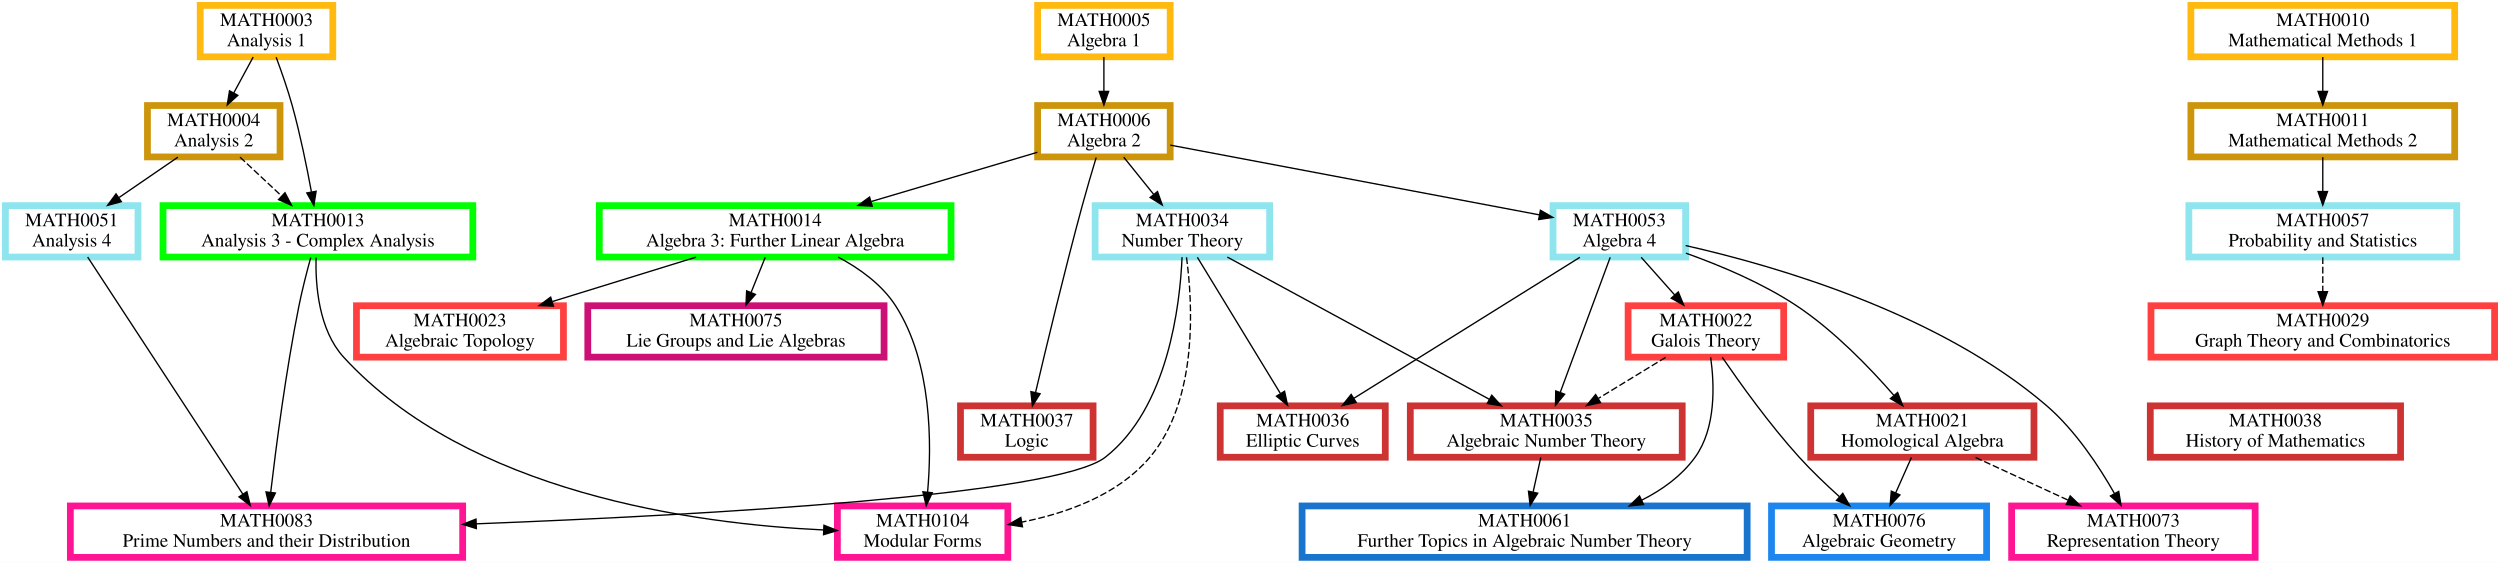
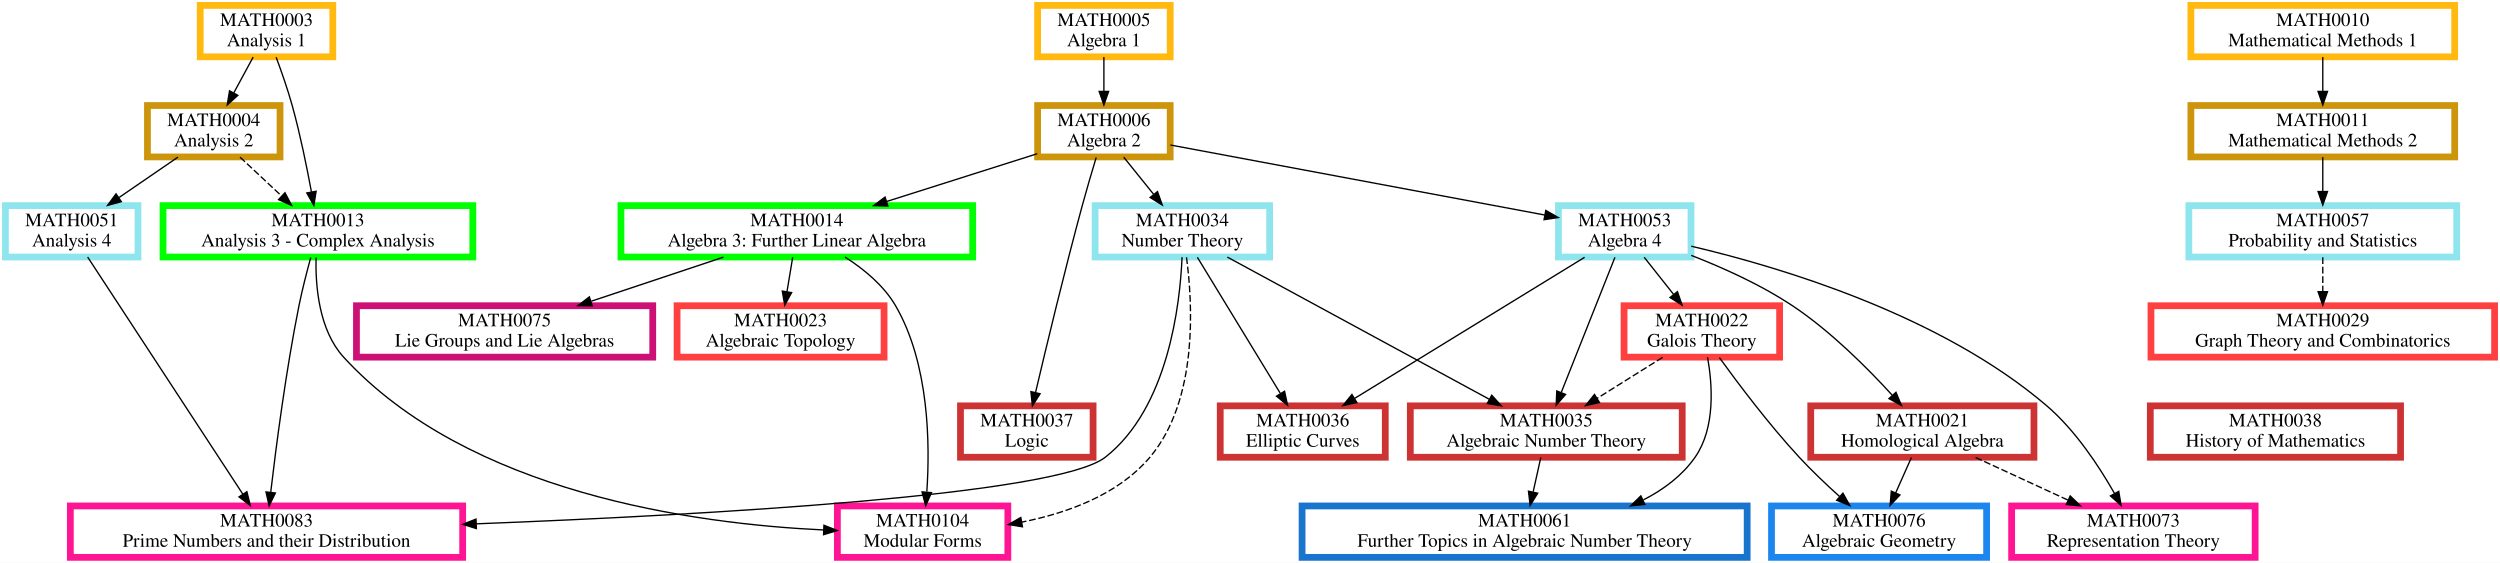
<svg xmlns="http://www.w3.org/2000/svg" xmlns:xlink="http://www.w3.org/1999/xlink" width="1848pt" height="416pt" viewBox="0.00 0.00 1848.00 416.00">
  <g id="graph0" class="graph" transform="scale(1 1) rotate(0) translate(4 412)">
    <polygon fill="white" stroke="transparent" points="-4,4 -4,-412 1844,-412 1844,4 -4,4" />
    <g id="node1" class="node">
      <g id="a_node1">
-         <a xlink:href="https://www.ucl.ac.uk/maths/sites/maths/files/math0005.pdf" xlink:title="Year 1, term 1">
-           <polygon fill="white" stroke="#ffb90f" stroke-width="5" points="861,-408 763,-408 763,-370 861,-370 861,-408" />
-           <text text-anchor="middle" x="812" y="-392.8" font-family="Times,serif" font-size="14.00">MATH0005</text>
-           <text text-anchor="middle" x="812" y="-377.8" font-family="Times,serif" font-size="14.00">Algebra 1</text>
-         </a>
-       </g>
-     </g>
-     <g id="node4" class="node">
-       <g id="a_node4">
-         <a xlink:href="https://www.ucl.ac.uk/maths/sites/maths/files/math0006.pdf" xlink:title="Year 1, term 2">
-           <polygon fill="white" stroke="#cd950c" stroke-width="5" points="861,-334 763,-334 763,-296 861,-296 861,-334" />
-           <text text-anchor="middle" x="812" y="-318.8" font-family="Times,serif" font-size="14.00">MATH0006</text>
-           <text text-anchor="middle" x="812" y="-303.8" font-family="Times,serif" font-size="14.00">Algebra 2</text>
-         </a>
-       </g>
-     </g>
-     <g id="edge1" class="edge">
-       <path fill="none" stroke="black" d="M812,-369.83C812,-362.13 812,-352.97 812,-344.42" />
-       <polygon fill="black" stroke="black" points="815.5,-344.41 812,-334.41 808.5,-344.41 815.5,-344.41" />
-     </g>
-     <g id="node2" class="node">
-       <g id="a_node2">
        <a xlink:href="https://www.ucl.ac.uk/maths/sites/maths/files/math0003.pdf" xlink:title="Year 1, term 1">
          <polygon fill="white" stroke="#ffb90f" stroke-width="5" points="242,-408 144,-408 144,-370 242,-370 242,-408" />
          <text text-anchor="middle" x="193" y="-392.8" font-family="Times,serif" font-size="14.00">MATH0003</text>
          <text text-anchor="middle" x="193" y="-377.8" font-family="Times,serif" font-size="14.00">Analysis 1</text>
        </a>
      </g>
    </g>
    <g id="node6" class="node">
      <g id="a_node6">
        <a xlink:href="https://www.ucl.ac.uk/maths/sites/maths/files/math0004.pdf" xlink:title="Year 1, term 2">
          <polygon fill="white" stroke="#cd950c" stroke-width="5" points="203,-334 105,-334 105,-296 203,-296 203,-334" />
          <text text-anchor="middle" x="154" y="-318.8" font-family="Times,serif" font-size="14.00">MATH0004</text>
          <text text-anchor="middle" x="154" y="-303.8" font-family="Times,serif" font-size="14.00">Analysis 2</text>
        </a>
      </g>
    </g>
    <g id="edge3" class="edge">
-       <path fill="none" stroke="black" d="M183.16,-369.83C178.8,-361.79 173.59,-352.17 168.78,-343.29" />
-       <polygon fill="black" stroke="black" points="171.81,-341.54 163.97,-334.41 165.66,-344.87 171.81,-341.54" />
+       <g id="a_edge3">
+         <a xlink:title="required prerequisite">
+           <path fill="none" stroke="black" d="M183.16,-369.83C178.8,-361.79 173.59,-352.17 168.78,-343.29" />
+           <polygon fill="black" stroke="black" points="171.81,-341.54 163.97,-334.41 165.66,-344.87 171.81,-341.54" />
+         </a>
+       </g>
    </g>
    <g id="node8" class="node">
      <g id="a_node8">
        <a xlink:href="https://www.ucl.ac.uk/maths/sites/maths/files/math0013.pdf" xlink:title="Year 2, term 1">
          <polygon fill="white" stroke="#00ff00" stroke-width="5" points="345.5,-260 116.5,-260 116.5,-222 345.5,-222 345.5,-260" />
          <text text-anchor="middle" x="231" y="-244.8" font-family="Times,serif" font-size="14.00">MATH0013</text>
          <text text-anchor="middle" x="231" y="-229.8" font-family="Times,serif" font-size="14.00">Analysis 3 - Complex Analysis</text>
        </a>
      </g>
    </g>
    <g id="edge5" class="edge">
-       <path fill="none" stroke="black" d="M200.13,-369.7C203.99,-359.34 208.65,-346.07 212,-334 217.88,-312.85 222.82,-288.51 226.2,-270.18" />
-       <polygon fill="black" stroke="black" points="229.68,-270.61 228,-260.15 222.79,-269.38 229.68,-270.61" />
-     </g>
-     <g id="node3" class="node">
-       <g id="a_node3">
+       <g id="a_edge5">
+         <a xlink:title="required prerequisite">
+           <path fill="none" stroke="black" d="M200.13,-369.7C203.99,-359.34 208.65,-346.07 212,-334 217.88,-312.85 222.82,-288.51 226.2,-270.18" />
+           <polygon fill="black" stroke="black" points="229.68,-270.61 228,-260.15 222.79,-269.38 229.68,-270.61" />
+         </a>
+       </g>
+     </g>
+     <g id="node2" class="node">
+       <g id="a_node2">
        <a xlink:href="https://www.ucl.ac.uk/maths/sites/maths/files/math0010.pdf" xlink:title="Year 1, term 1">
          <polygon fill="white" stroke="#ffb90f" stroke-width="5" points="1810.5,-408 1615.5,-408 1615.5,-370 1810.5,-370 1810.5,-408" />
          <text text-anchor="middle" x="1713" y="-392.8" font-family="Times,serif" font-size="14.00">MATH0010</text>
          <text text-anchor="middle" x="1713" y="-377.8" font-family="Times,serif" font-size="14.00">Mathematical Methods 1</text>
        </a>
      </g>
    </g>
-     <g id="node5" class="node">
-       <g id="a_node5">
+     <g id="node4" class="node">
+       <g id="a_node4">
        <a xlink:href="https://www.ucl.ac.uk/maths/sites/maths/files/math0011_2.pdf" xlink:title="Year 1, term 2">
          <polygon fill="white" stroke="#cd950c" stroke-width="5" points="1810.5,-334 1615.5,-334 1615.5,-296 1810.5,-296 1810.5,-334" />
          <text text-anchor="middle" x="1713" y="-318.8" font-family="Times,serif" font-size="14.00">MATH0011</text>
          <text text-anchor="middle" x="1713" y="-303.8" font-family="Times,serif" font-size="14.00">Mathematical Methods 2</text>
        </a>
      </g>
    </g>
+     <g id="edge1" class="edge">
+       <g id="a_edge1">
+         <a xlink:title="required prerequisite">
+           <path fill="none" stroke="black" d="M1713,-369.83C1713,-362.13 1713,-352.97 1713,-344.42" />
+           <polygon fill="black" stroke="black" points="1716.5,-344.41 1713,-334.41 1709.5,-344.41 1716.5,-344.41" />
+         </a>
+       </g>
+     </g>
+     <g id="node3" class="node">
+       <g id="a_node3">
+         <a xlink:href="https://www.ucl.ac.uk/maths/sites/maths/files/math0005.pdf" xlink:title="Year 1, term 1">
+           <polygon fill="white" stroke="#ffb90f" stroke-width="5" points="861,-408 763,-408 763,-370 861,-370 861,-408" />
+           <text text-anchor="middle" x="812" y="-392.8" font-family="Times,serif" font-size="14.00">MATH0005</text>
+           <text text-anchor="middle" x="812" y="-377.8" font-family="Times,serif" font-size="14.00">Algebra 1</text>
+         </a>
+       </g>
+     </g>
+     <g id="node5" class="node">
+       <g id="a_node5">
+         <a xlink:href="https://www.ucl.ac.uk/maths/sites/maths/files/math0006.pdf" xlink:title="Year 1, term 2">
+           <polygon fill="white" stroke="#cd950c" stroke-width="5" points="861,-334 763,-334 763,-296 861,-296 861,-334" />
+           <text text-anchor="middle" x="812" y="-318.8" font-family="Times,serif" font-size="14.00">MATH0006</text>
+           <text text-anchor="middle" x="812" y="-303.8" font-family="Times,serif" font-size="14.00">Algebra 2</text>
+         </a>
+       </g>
+     </g>
    <g id="edge2" class="edge">
-       <path fill="none" stroke="black" d="M1713,-369.83C1713,-362.13 1713,-352.97 1713,-344.42" />
-       <polygon fill="black" stroke="black" points="1716.5,-344.41 1713,-334.41 1709.5,-344.41 1716.5,-344.41" />
+       <g id="a_edge2">
+         <a xlink:title="required prerequisite">
+           <path fill="none" stroke="black" d="M812,-369.83C812,-362.13 812,-352.97 812,-344.42" />
+           <polygon fill="black" stroke="black" points="815.5,-344.41 812,-334.41 808.5,-344.41 815.5,-344.41" />
+         </a>
+       </g>
+     </g>
+     <g id="node9" class="node">
+       <g id="a_node9">
+         <a xlink:href="https://www.ucl.ac.uk/maths/sites/maths/files/math0057.pdf" xlink:title="Year 2 or 3, term 2">
+           <polygon fill="white" stroke="#8ee5ee" stroke-width="5" points="1812,-260 1614,-260 1614,-222 1812,-222 1812,-260" />
+           <text text-anchor="middle" x="1713" y="-244.8" font-family="Times,serif" font-size="14.00">MATH0057</text>
+           <text text-anchor="middle" x="1713" y="-229.8" font-family="Times,serif" font-size="14.00">Probability and Statistics</text>
+         </a>
+       </g>
+     </g>
+     <g id="edge7" class="edge">
+       <g id="a_edge7">
+         <a xlink:title="required prerequisite">
+           <path fill="none" stroke="black" d="M1713,-295.83C1713,-288.13 1713,-278.97 1713,-270.42" />
+           <polygon fill="black" stroke="black" points="1716.5,-270.41 1713,-260.41 1709.5,-270.41 1716.5,-270.41" />
+         </a>
+       </g>
    </g>
    <g id="node7" class="node">
      <g id="a_node7">
        <a xlink:href="https://www.ucl.ac.uk/maths/sites/maths/files/math0014.pdf" xlink:title="Year 2, term 1">
-           <polygon fill="white" stroke="#00ff00" stroke-width="5" points="699,-260 439,-260 439,-222 699,-222 699,-260" />
-           <text text-anchor="middle" x="569" y="-244.8" font-family="Times,serif" font-size="14.00">MATH0014</text>
-           <text text-anchor="middle" x="569" y="-229.8" font-family="Times,serif" font-size="14.00">Algebra 3: Further Linear Algebra</text>
+           <polygon fill="white" stroke="#00ff00" stroke-width="5" points="715,-260 455,-260 455,-222 715,-222 715,-260" />
+           <text text-anchor="middle" x="585" y="-244.8" font-family="Times,serif" font-size="14.00">MATH0014</text>
+           <text text-anchor="middle" x="585" y="-229.8" font-family="Times,serif" font-size="14.00">Algebra 3: Further Linear Algebra</text>
        </a>
      </g>
    </g>
    <g id="edge4" class="edge">
-       <path fill="none" stroke="black" d="M762.83,-299.43C727.54,-288.97 679.46,-274.73 640.01,-263.04" />
-       <polygon fill="black" stroke="black" points="640.76,-259.61 630.18,-260.13 638.78,-266.32 640.76,-259.61" />
-     </g>
-     <g id="node9" class="node">
-       <g id="a_node9">
-         <a xlink:href="https://www.ucl.ac.uk/maths/sites/maths/files/math0053.pdf" xlink:title="Year 2 or 3, term 2">
-           <polygon fill="white" stroke="#8ee5ee" stroke-width="5" points="1242,-260 1144,-260 1144,-222 1242,-222 1242,-260" />
-           <text text-anchor="middle" x="1193" y="-244.8" font-family="Times,serif" font-size="14.00">MATH0053</text>
-           <text text-anchor="middle" x="1193" y="-229.8" font-family="Times,serif" font-size="14.00">Algebra 4</text>
-         </a>
-       </g>
-     </g>
-     <g id="edge7" class="edge">
-       <path fill="none" stroke="black" d="M861.03,-304.73C930.8,-291.55 1058.59,-267.4 1133.63,-253.22" />
-       <polygon fill="black" stroke="black" points="1134.68,-256.58 1143.86,-251.29 1133.38,-249.7 1134.68,-256.58" />
-     </g>
-     <g id="node11" class="node">
-       <g id="a_node11">
+       <g id="a_edge4">
+         <a xlink:title="required prerequisite">
+           <path fill="none" stroke="black" d="M762.74,-298.38C730.21,-288.06 687.16,-274.4 651.58,-263.12" />
+           <polygon fill="black" stroke="black" points="652.35,-259.69 641.76,-260 650.24,-266.36 652.35,-259.69" />
+         </a>
+       </g>
+     </g>
+     <g id="node10" class="node">
+       <g id="a_node10">
        <a xlink:href="https://www.ucl.ac.uk/maths/sites/maths/files/math0034.pdf" xlink:title="Year 2 or 3, term 2">
          <polygon fill="white" stroke="#8ee5ee" stroke-width="5" points="934.5,-260 805.5,-260 805.5,-222 934.5,-222 934.5,-260" />
          <text text-anchor="middle" x="870" y="-244.8" font-family="Times,serif" font-size="14.00">MATH0034</text>
          <text text-anchor="middle" x="870" y="-229.8" font-family="Times,serif" font-size="14.00">Number Theory</text>
        </a>
      </g>
    </g>
+     <g id="edge8" class="edge">
+       <g id="a_edge8">
+         <a xlink:title="required prerequisite">
+           <path fill="none" stroke="black" d="M826.64,-295.83C833.32,-287.54 841.36,-277.56 848.69,-268.45" />
+           <polygon fill="black" stroke="black" points="851.62,-270.4 855.17,-260.41 846.17,-266.01 851.62,-270.4" />
+         </a>
+       </g>
+     </g>
+     <g id="node11" class="node">
+       <g id="a_node11">
+         <a xlink:href="https://www.ucl.ac.uk/maths/sites/maths/files/math0053.pdf" xlink:title="Year 2 or 3, term 2">
+           <polygon fill="white" stroke="#8ee5ee" stroke-width="5" points="1246,-260 1148,-260 1148,-222 1246,-222 1246,-260" />
+           <text text-anchor="middle" x="1197" y="-244.8" font-family="Times,serif" font-size="14.00">MATH0053</text>
+           <text text-anchor="middle" x="1197" y="-229.8" font-family="Times,serif" font-size="14.00">Algebra 4</text>
+         </a>
+       </g>
+     </g>
    <g id="edge9" class="edge">
-       <path fill="none" stroke="black" d="M826.64,-295.83C833.32,-287.54 841.36,-277.56 848.69,-268.45" />
-       <polygon fill="black" stroke="black" points="851.62,-270.4 855.17,-260.41 846.17,-266.01 851.62,-270.4" />
-     </g>
-     <g id="node16" class="node">
-       <g id="a_node16">
+       <g id="a_edge9">
+         <a xlink:title="required prerequisite">
+           <path fill="none" stroke="black" d="M861.15,-304.81C931.87,-291.58 1062.12,-267.22 1137.96,-253.04" />
+           <polygon fill="black" stroke="black" points="1138.65,-256.47 1147.84,-251.19 1137.36,-249.59 1138.65,-256.47" />
+         </a>
+       </g>
+     </g>
+     <g id="node18" class="node">
+       <g id="a_node18">
        <a xlink:href="https://www.ucl.ac.uk/maths/sites/maths/files/math0037.pdf" xlink:title="Year 3, term 2">
          <polygon fill="white" stroke="#cd3333" stroke-width="5" points="804,-112 706,-112 706,-74 804,-74 804,-112" />
          <text text-anchor="middle" x="755" y="-96.8" font-family="Times,serif" font-size="14.00">MATH0037</text>
          <text text-anchor="middle" x="755" y="-81.8" font-family="Times,serif" font-size="14.00">Logic</text>
        </a>
      </g>
    </g>
-     <g id="edge14" class="edge">
-       <path fill="none" stroke="black" d="M806.31,-295.57C803.15,-285.16 799.23,-271.89 796,-260 782.88,-211.66 769.24,-154.92 761.47,-121.86" />
-       <polygon fill="black" stroke="black" points="764.85,-120.94 759.16,-112 758.03,-122.54 764.85,-120.94" />
-     </g>
-     <g id="node10" class="node">
-       <g id="a_node10">
-         <a xlink:href="https://www.ucl.ac.uk/maths/sites/maths/files/math0057.pdf" xlink:title="Year 2 or 3, term 2">
-           <polygon fill="white" stroke="#8ee5ee" stroke-width="5" points="1812,-260 1614,-260 1614,-222 1812,-222 1812,-260" />
-           <text text-anchor="middle" x="1713" y="-244.8" font-family="Times,serif" font-size="14.00">MATH0057</text>
-           <text text-anchor="middle" x="1713" y="-229.8" font-family="Times,serif" font-size="14.00">Probability and Statistics</text>
-         </a>
-       </g>
-     </g>
-     <g id="edge8" class="edge">
-       <path fill="none" stroke="black" d="M1713,-295.83C1713,-288.13 1713,-278.97 1713,-270.42" />
-       <polygon fill="black" stroke="black" points="1716.5,-270.41 1713,-260.41 1709.5,-270.41 1716.5,-270.41" />
+     <g id="edge17" class="edge">
+       <g id="a_edge17">
+         <a xlink:title="required prerequisite">
+           <path fill="none" stroke="black" d="M806.31,-295.57C803.15,-285.16 799.23,-271.89 796,-260 782.88,-211.66 769.24,-154.92 761.47,-121.86" />
+           <polygon fill="black" stroke="black" points="764.85,-120.94 759.16,-112 758.03,-122.54 764.85,-120.94" />
+         </a>
+       </g>
    </g>
    <g id="edge6" class="edge">
-       <path fill="none" stroke="black" stroke-dasharray="5,2" d="M173.43,-295.83C182.73,-287.13 194.02,-276.58 204.13,-267.13" />
-       <polygon fill="black" stroke="black" points="206.66,-269.55 211.58,-260.16 201.88,-264.44 206.66,-269.55" />
+       <g id="a_edge6">
+         <a xlink:title="recommended prerequisite">
+           <path fill="none" stroke="black" stroke-dasharray="5,2" d="M173.43,-295.83C182.73,-287.13 194.02,-276.58 204.13,-267.13" />
+           <polygon fill="black" stroke="black" points="206.66,-269.55 211.58,-260.16 201.88,-264.44 206.66,-269.55" />
+         </a>
+       </g>
    </g>
    <g id="node12" class="node">
      <g id="a_node12">
        <a xlink:href="https://www.ucl.ac.uk/maths/sites/maths/files/math0051.pdf" xlink:title="Year 2 or 3, term 2">
          <polygon fill="white" stroke="#8ee5ee" stroke-width="5" points="98,-260 0,-260 0,-222 98,-222 98,-260" />
          <text text-anchor="middle" x="49" y="-244.8" font-family="Times,serif" font-size="14.00">MATH0051</text>
          <text text-anchor="middle" x="49" y="-229.8" font-family="Times,serif" font-size="14.00">Analysis 4</text>
        </a>
      </g>
    </g>
    <g id="edge10" class="edge">
-       <path fill="none" stroke="black" d="M127.5,-295.83C114.32,-286.79 98.22,-275.75 84.03,-266.02" />
-       <polygon fill="black" stroke="black" points="85.71,-262.93 75.49,-260.16 81.76,-268.7 85.71,-262.93" />
-     </g>
-     <g id="node13" class="node">
-       <g id="a_node13">
+       <g id="a_edge10">
+         <a xlink:title="required prerequisite">
+           <path fill="none" stroke="black" d="M127.5,-295.83C114.32,-286.79 98.22,-275.75 84.03,-266.02" />
+           <polygon fill="black" stroke="black" points="85.71,-262.93 75.49,-260.16 81.76,-268.7 85.71,-262.93" />
+         </a>
+       </g>
+     </g>
+     <g id="node15" class="node">
+       <g id="a_node15">
        <a xlink:href="https://www.ucl.ac.uk/maths/sites/maths/files/math0023_1.pdf" xlink:title="Year 3, term 1">
-           <polygon fill="white" stroke="#ff4040" stroke-width="5" points="412.5,-186 259.5,-186 259.5,-148 412.5,-148 412.5,-186" />
-           <text text-anchor="middle" x="336" y="-170.8" font-family="Times,serif" font-size="14.00">MATH0023</text>
-           <text text-anchor="middle" x="336" y="-155.8" font-family="Times,serif" font-size="14.00">Algebraic Topology</text>
-         </a>
-       </g>
-     </g>
-     <g id="edge11" class="edge">
-       <path fill="none" stroke="black" d="M510.51,-221.92C478.24,-211.95 438,-199.52 404.29,-189.1" />
-       <polygon fill="black" stroke="black" points="405.11,-185.69 394.52,-186.08 403.04,-192.38 405.11,-185.69" />
+           <polygon fill="white" stroke="#ff4040" stroke-width="5" points="649.5,-186 496.5,-186 496.5,-148 649.5,-148 649.5,-186" />
+           <text text-anchor="middle" x="573" y="-170.8" font-family="Times,serif" font-size="14.00">MATH0023</text>
+           <text text-anchor="middle" x="573" y="-155.8" font-family="Times,serif" font-size="14.00">Algebraic Topology</text>
+         </a>
+       </g>
+     </g>
+     <g id="edge13" class="edge">
+       <g id="a_edge13">
+         <a xlink:title="required prerequisite">
+           <path fill="none" stroke="black" d="M581.97,-221.83C580.69,-214.13 579.16,-204.97 577.74,-196.42" />
+           <polygon fill="black" stroke="black" points="581.17,-195.7 576.07,-186.41 574.26,-196.85 581.17,-195.7" />
+         </a>
+       </g>
    </g>
    <g id="node23" class="node">
      <g id="a_node23">
        <a xlink:href="https://www.ucl.ac.uk/maths/sites/maths/files/math0104_2.pdf" xlink:title="Year 3 or 4, term 1">
          <polygon fill="white" stroke="#ff1493" stroke-width="5" points="741,-38 615,-38 615,0 741,0 741,-38" />
          <text text-anchor="middle" x="678" y="-22.8" font-family="Times,serif" font-size="14.00">MATH0104</text>
          <text text-anchor="middle" x="678" y="-7.8" font-family="Times,serif" font-size="14.00">Modular Forms</text>
        </a>
      </g>
    </g>
    <g id="edge27" class="edge">
-       <path fill="none" stroke="black" d="M615.56,-221.96C631.54,-213.44 647.91,-201.65 658,-186 685.08,-143.99 684.78,-83.4 681.68,-48.22" />
-       <polygon fill="black" stroke="black" points="685.15,-47.76 680.66,-38.17 678.19,-48.47 685.15,-47.76" />
+       <g id="a_edge27">
+         <a xlink:title="required prerequisite">
+           <path fill="none" stroke="black" d="M620.64,-221.97C634.58,-213.07 649.28,-200.99 658,-186 682.96,-143.1 683.5,-83.45 681.11,-48.56" />
+           <polygon fill="black" stroke="black" points="684.56,-47.84 680.25,-38.16 677.58,-48.41 684.56,-47.84" />
+         </a>
+       </g>
    </g>
    <g id="node24" class="node">
      <g id="a_node24">
        <a xlink:href="https://www.ucl.ac.uk/maths/sites/maths/files/math0075_3.pdf" xlink:title="Year 3 or 4, term 2">
-           <polygon fill="white" stroke="#cd1076" stroke-width="5" points="649.5,-186 430.5,-186 430.5,-148 649.5,-148 649.5,-186" />
-           <text text-anchor="middle" x="540" y="-170.8" font-family="Times,serif" font-size="14.00">MATH0075</text>
-           <text text-anchor="middle" x="540" y="-155.8" font-family="Times,serif" font-size="14.00">Lie Groups and Lie Algebras</text>
+           <polygon fill="white" stroke="#cd1076" stroke-width="5" points="478.5,-186 259.5,-186 259.5,-148 478.5,-148 478.5,-186" />
+           <text text-anchor="middle" x="369" y="-170.8" font-family="Times,serif" font-size="14.00">MATH0075</text>
+           <text text-anchor="middle" x="369" y="-155.8" font-family="Times,serif" font-size="14.00">Lie Groups and Lie Algebras</text>
        </a>
      </g>
    </g>
    <g id="edge29" class="edge">
-       <path fill="none" stroke="black" d="M561.68,-221.83C558.51,-213.96 554.73,-204.57 551.22,-195.85" />
-       <polygon fill="black" stroke="black" points="554.4,-194.38 547.42,-186.41 547.91,-197 554.4,-194.38" />
-     </g>
-     <g id="node22" class="node">
-       <g id="a_node22">
+       <g id="a_edge29">
+         <a xlink:title="required prerequisite">
+           <path fill="none" stroke="black" d="M530.77,-221.92C501.12,-212.04 464.2,-199.73 433.12,-189.37" />
+           <polygon fill="black" stroke="black" points="433.84,-185.93 423.25,-186.08 431.63,-192.57 433.84,-185.93" />
+         </a>
+       </g>
+     </g>
+     <g id="node21" class="node">
+       <g id="a_node21">
        <a xlink:href="https://www.ucl.ac.uk/maths/sites/maths/files/math0083.pdf" xlink:title="Year 3 or 4, term 1">
          <polygon fill="white" stroke="#ff1493" stroke-width="5" points="338,-38 48,-38 48,0 338,0 338,-38" />
          <text text-anchor="middle" x="193" y="-22.8" font-family="Times,serif" font-size="14.00">MATH0083</text>
          <text text-anchor="middle" x="193" y="-7.8" font-family="Times,serif" font-size="14.00">Prime Numbers and their Distribution</text>
        </a>
      </g>
    </g>
-     <g id="edge23" class="edge">
-       <path fill="none" stroke="black" d="M225.7,-221.62C222.84,-211.23 219.41,-197.96 217,-186 207.35,-138.04 200.03,-81.53 196.14,-48.35" />
-       <polygon fill="black" stroke="black" points="199.57,-47.58 194.95,-38.04 192.62,-48.38 199.57,-47.58" />
+     <g id="edge21" class="edge">
+       <g id="a_edge21">
+         <a xlink:title="required prerequisite">
+           <path fill="none" stroke="black" d="M225.7,-221.62C222.84,-211.23 219.41,-197.96 217,-186 207.35,-138.04 200.03,-81.53 196.14,-48.35" />
+           <polygon fill="black" stroke="black" points="199.57,-47.58 194.95,-38.04 192.62,-48.38 199.57,-47.58" />
+         </a>
+       </g>
    </g>
    <g id="edge26" class="edge">
-       <path fill="none" stroke="black" d="M229.62,-221.65C229.12,-201.11 231.6,-168.08 250,-148 341.9,-47.74 508.73,-24.78 604.71,-20.26" />
-       <polygon fill="black" stroke="black" points="605.06,-23.74 614.91,-19.83 604.77,-16.75 605.06,-23.74" />
-     </g>
-     <g id="node15" class="node">
-       <g id="a_node15">
-         <a xlink:href="https://www.ucl.ac.uk/maths/sites/maths/files/math0022.pdf" xlink:title="Year 3, term 1">
-           <polygon fill="white" stroke="#ff4040" stroke-width="5" points="1314.5,-186 1199.5,-186 1199.5,-148 1314.5,-148 1314.5,-186" />
-           <text text-anchor="middle" x="1257" y="-170.8" font-family="Times,serif" font-size="14.00">MATH0022</text>
-           <text text-anchor="middle" x="1257" y="-155.8" font-family="Times,serif" font-size="14.00">Galois Theory</text>
-         </a>
-       </g>
-     </g>
-     <g id="edge13" class="edge">
-       <path fill="none" stroke="black" d="M1209.15,-221.83C1216.67,-213.37 1225.76,-203.15 1233.98,-193.9" />
-       <polygon fill="black" stroke="black" points="1236.6,-196.21 1240.63,-186.41 1231.37,-191.56 1236.6,-196.21" />
-     </g>
-     <g id="node17" class="node">
-       <g id="a_node17">
+       <g id="a_edge26">
+         <a xlink:title="required prerequisite">
+           <path fill="none" stroke="black" d="M229.62,-221.65C229.12,-201.11 231.6,-168.08 250,-148 341.9,-47.74 508.73,-24.78 604.71,-20.26" />
+           <polygon fill="black" stroke="black" points="605.06,-23.74 614.91,-19.83 604.77,-16.75 605.06,-23.74" />
+         </a>
+       </g>
+     </g>
+     <g id="node13" class="node">
+       <g id="a_node13">
+         <a xlink:href="https://www.ucl.ac.uk/maths/sites/maths/files/math0029.pdf" xlink:title="Year 3, term 1">
+           <polygon fill="white" stroke="#ff4040" stroke-width="5" points="1840,-186 1586,-186 1586,-148 1840,-148 1840,-186" />
+           <text text-anchor="middle" x="1713" y="-170.8" font-family="Times,serif" font-size="14.00">MATH0029</text>
+           <text text-anchor="middle" x="1713" y="-155.8" font-family="Times,serif" font-size="14.00">Graph Theory and Combinatorics</text>
+         </a>
+       </g>
+     </g>
+     <g id="edge11" class="edge">
+       <g id="a_edge11">
+         <a xlink:title="recommended prerequisite">
+           <path fill="none" stroke="black" stroke-dasharray="5,2" d="M1713,-221.83C1713,-214.13 1713,-204.97 1713,-196.42" />
+           <polygon fill="black" stroke="black" points="1716.5,-196.41 1713,-186.41 1709.5,-196.41 1716.5,-196.41" />
+         </a>
+       </g>
+     </g>
+     <g id="node16" class="node">
+       <g id="a_node16">
        <a xlink:href="https://www.ucl.ac.uk/maths/sites/maths/files/math0036.pdf" xlink:title="Year 3, term 2">
          <polygon fill="white" stroke="#cd3333" stroke-width="5" points="1020,-112 898,-112 898,-74 1020,-74 1020,-112" />
          <text text-anchor="middle" x="959" y="-96.8" font-family="Times,serif" font-size="14.00">MATH0036</text>
          <text text-anchor="middle" x="959" y="-81.8" font-family="Times,serif" font-size="14.00">Elliptic Curves</text>
        </a>
      </g>
    </g>
-     <g id="edge16" class="edge">
-       <path fill="none" stroke="black" d="M1163.84,-221.8C1121.6,-195.45 1043.36,-146.63 996.76,-117.56" />
-       <polygon fill="black" stroke="black" points="998.5,-114.52 988.16,-112.2 994.79,-120.46 998.5,-114.52" />
-     </g>
-     <g id="node18" class="node">
-       <g id="a_node18">
-         <a xlink:href="https://www.ucl.ac.uk/maths/sites/maths/files/math0021.pdf" xlink:title="Year 3, term 2">
-           <polygon fill="white" stroke="#cd3333" stroke-width="5" points="1499.5,-112 1334.5,-112 1334.5,-74 1499.5,-74 1499.5,-112" />
-           <text text-anchor="middle" x="1417" y="-96.8" font-family="Times,serif" font-size="14.00">MATH0021</text>
-           <text text-anchor="middle" x="1417" y="-81.8" font-family="Times,serif" font-size="14.00">Homological Algebra</text>
-         </a>
-       </g>
-     </g>
-     <g id="edge17" class="edge">
-       <path fill="none" stroke="black" d="M1242.23,-224.85C1267.81,-215.73 1298.88,-202.65 1324,-186 1351.78,-167.58 1378.28,-140.04 1395.83,-119.89" />
-       <polygon fill="black" stroke="black" points="1398.72,-121.9 1402.56,-112.03 1393.4,-117.35 1398.72,-121.9" />
+     <g id="edge14" class="edge">
+       <g id="a_edge14">
+         <a xlink:title="required prerequisite">
+           <path fill="none" stroke="black" d="M881.09,-221.8C896.48,-196.56 924.43,-150.71 942.34,-121.34" />
+           <polygon fill="black" stroke="black" points="945.55,-122.79 947.77,-112.43 939.57,-119.14 945.55,-122.79" />
+         </a>
+       </g>
    </g>
    <g id="node19" class="node">
      <g id="a_node19">
        <a xlink:href="https://www.ucl.ac.uk/maths/sites/maths/files/math0035.pdf" xlink:title="Year 3, term 2">
          <polygon fill="white" stroke="#cd3333" stroke-width="5" points="1239.5,-112 1038.5,-112 1038.5,-74 1239.5,-74 1239.5,-112" />
          <text text-anchor="middle" x="1139" y="-96.8" font-family="Times,serif" font-size="14.00">MATH0035</text>
          <text text-anchor="middle" x="1139" y="-81.8" font-family="Times,serif" font-size="14.00">Algebraic Number Theory</text>
        </a>
      </g>
    </g>
+     <g id="edge18" class="edge">
+       <g id="a_edge18">
+         <a xlink:title="required prerequisite">
+           <path fill="none" stroke="black" d="M903.25,-221.95C952.15,-195.41 1043.44,-145.87 1096.93,-116.83" />
+           <polygon fill="black" stroke="black" points="1098.7,-119.85 1105.82,-112.01 1095.36,-113.7 1098.7,-119.85" />
+         </a>
+       </g>
+     </g>
+     <g id="edge23" class="edge">
+       <g id="a_edge23">
+         <a xlink:title="required prerequisite">
+           <path fill="none" stroke="black" d="M869.78,-221.91C868.29,-186.96 859.57,-110.4 813,-74 777.14,-45.97 519.83,-31.44 348.16,-24.79" />
+           <polygon fill="black" stroke="black" points="348.13,-21.28 338,-24.4 347.86,-28.28 348.13,-21.28" />
+         </a>
+       </g>
+     </g>
+     <g id="edge28" class="edge">
+       <g id="a_edge28">
+         <a xlink:title="recommended prerequisite">
+           <path fill="none" stroke="black" stroke-dasharray="5,2" d="M873.05,-221.81C877.57,-188.35 882,-116.59 846,-74 822.6,-46.31 784.94,-32.69 751.21,-26.03" />
+           <polygon fill="black" stroke="black" points="751.81,-22.59 741.35,-24.26 750.57,-29.48 751.81,-22.59" />
+         </a>
+       </g>
+     </g>
+     <g id="node14" class="node">
+       <g id="a_node14">
+         <a xlink:href="https://www.ucl.ac.uk/maths/sites/maths/files/math0022.pdf" xlink:title="Year 3, term 1">
+           <polygon fill="white" stroke="#ff4040" stroke-width="5" points="1311.5,-186 1196.5,-186 1196.5,-148 1311.5,-148 1311.5,-186" />
+           <text text-anchor="middle" x="1254" y="-170.8" font-family="Times,serif" font-size="14.00">MATH0022</text>
+           <text text-anchor="middle" x="1254" y="-155.8" font-family="Times,serif" font-size="14.00">Galois Theory</text>
+         </a>
+       </g>
+     </g>
+     <g id="edge12" class="edge">
+       <g id="a_edge12">
+         <a xlink:title="required prerequisite">
+           <path fill="none" stroke="black" d="M1211.38,-221.83C1217.95,-213.54 1225.85,-203.56 1233.06,-194.45" />
+           <polygon fill="black" stroke="black" points="1235.96,-196.43 1239.42,-186.41 1230.47,-192.08 1235.96,-196.43" />
+         </a>
+       </g>
+     </g>
+     <g id="edge15" class="edge">
+       <g id="a_edge15">
+         <a xlink:title="required prerequisite">
+           <path fill="none" stroke="black" d="M1167.34,-221.8C1124.38,-195.45 1044.8,-146.63 997.41,-117.56" />
+           <polygon fill="black" stroke="black" points="999.01,-114.44 988.66,-112.2 995.35,-120.41 999.01,-114.44" />
+         </a>
+       </g>
+     </g>
+     <g id="node17" class="node">
+       <g id="a_node17">
+         <a xlink:href="https://www.ucl.ac.uk/maths/sites/maths/files/math0021.pdf" xlink:title="Year 3, term 2">
+           <polygon fill="white" stroke="#cd3333" stroke-width="5" points="1499.5,-112 1334.5,-112 1334.5,-74 1499.5,-74 1499.5,-112" />
+           <text text-anchor="middle" x="1417" y="-96.8" font-family="Times,serif" font-size="14.00">MATH0021</text>
+           <text text-anchor="middle" x="1417" y="-81.8" font-family="Times,serif" font-size="14.00">Homological Algebra</text>
+         </a>
+       </g>
+     </g>
+     <g id="edge16" class="edge">
+       <g id="a_edge16">
+         <a xlink:title="required prerequisite">
+           <path fill="none" stroke="black" d="M1246.15,-223.23C1269.79,-214.03 1297.94,-201.36 1321,-186 1349.16,-167.25 1376.54,-139.82 1394.8,-119.79" />
+           <polygon fill="black" stroke="black" points="1397.5,-122.02 1401.57,-112.24 1392.29,-117.35 1397.5,-122.02" />
+         </a>
+       </g>
+     </g>
    <g id="edge19" class="edge">
-       <path fill="none" stroke="black" d="M1186.27,-221.8C1177.01,-196.78 1160.27,-151.5 1149.39,-122.1" />
-       <polygon fill="black" stroke="black" points="1152.57,-120.59 1145.81,-112.43 1146,-123.02 1152.57,-120.59" />
-     </g>
-     <g id="node21" class="node">
-       <g id="a_node21">
+       <g id="a_edge19">
+         <a xlink:title="required prerequisite">
+           <path fill="none" stroke="black" d="M1189.77,-221.8C1179.83,-196.78 1161.84,-151.5 1150.16,-122.1" />
+           <polygon fill="black" stroke="black" points="1153.26,-120.43 1146.32,-112.43 1146.76,-123.01 1153.26,-120.43" />
+         </a>
+       </g>
+     </g>
+     <g id="node22" class="node">
+       <g id="a_node22">
        <a xlink:href="https://www.ucl.ac.uk/maths/sites/maths/files/math0073.pdf" xlink:title="Year 3 or 4, term 1">
          <polygon fill="white" stroke="#ff1493" stroke-width="5" points="1663,-38 1483,-38 1483,0 1663,0 1663,-38" />
          <text text-anchor="middle" x="1573" y="-22.8" font-family="Times,serif" font-size="14.00">MATH0073</text>
          <text text-anchor="middle" x="1573" y="-7.8" font-family="Times,serif" font-size="14.00">Representation Theory</text>
        </a>
      </g>
    </g>
-     <g id="edge21" class="edge">
-       <path fill="none" stroke="black" d="M1242.02,-230.48C1308.93,-215.37 1429.59,-180.34 1509,-112 1530.13,-93.81 1547.66,-67.16 1559,-47.21" />
-       <polygon fill="black" stroke="black" points="1562.15,-48.75 1563.91,-38.31 1556.02,-45.37 1562.15,-48.75" />
-     </g>
-     <g id="node14" class="node">
-       <g id="a_node14">
-         <a xlink:href="https://www.ucl.ac.uk/maths/sites/maths/files/math0029.pdf" xlink:title="Year 3, term 1">
-           <polygon fill="white" stroke="#ff4040" stroke-width="5" points="1840,-186 1586,-186 1586,-148 1840,-148 1840,-186" />
-           <text text-anchor="middle" x="1713" y="-170.8" font-family="Times,serif" font-size="14.00">MATH0029</text>
-           <text text-anchor="middle" x="1713" y="-155.8" font-family="Times,serif" font-size="14.00">Graph Theory and Combinatorics</text>
-         </a>
-       </g>
-     </g>
-     <g id="edge12" class="edge">
-       <path fill="none" stroke="black" stroke-dasharray="5,2" d="M1713,-221.83C1713,-214.13 1713,-204.97 1713,-196.42" />
-       <polygon fill="black" stroke="black" points="1716.5,-196.41 1713,-186.41 1709.5,-196.41 1716.5,-196.41" />
-     </g>
-     <g id="edge15" class="edge">
-       <path fill="none" stroke="black" d="M881.09,-221.8C896.48,-196.56 924.43,-150.71 942.34,-121.34" />
-       <polygon fill="black" stroke="black" points="945.55,-122.79 947.77,-112.43 939.57,-119.14 945.55,-122.79" />
-     </g>
-     <g id="edge18" class="edge">
-       <path fill="none" stroke="black" d="M903.25,-221.95C952.15,-195.41 1043.44,-145.87 1096.93,-116.83" />
-       <polygon fill="black" stroke="black" points="1098.7,-119.85 1105.82,-112.01 1095.36,-113.7 1098.7,-119.85" />
-     </g>
-     <g id="edge25" class="edge">
-       <path fill="none" stroke="black" d="M869.78,-221.91C868.29,-186.96 859.57,-110.4 813,-74 777.14,-45.97 519.83,-31.44 348.16,-24.79" />
-       <polygon fill="black" stroke="black" points="348.13,-21.28 338,-24.4 347.86,-28.28 348.13,-21.28" />
-     </g>
-     <g id="edge28" class="edge">
-       <path fill="none" stroke="black" stroke-dasharray="5,2" d="M873.05,-221.81C877.57,-188.35 882,-116.59 846,-74 822.6,-46.31 784.94,-32.69 751.21,-26.03" />
-       <polygon fill="black" stroke="black" points="751.81,-22.59 741.35,-24.26 750.57,-29.48 751.81,-22.59" />
-     </g>
    <g id="edge24" class="edge">
-       <path fill="none" stroke="black" d="M60.78,-222C86.1,-183.32 145.78,-92.14 175.52,-46.7" />
-       <polygon fill="black" stroke="black" points="178.5,-48.54 181.05,-38.25 172.65,-44.7 178.5,-48.54" />
+       <g id="a_edge24">
+         <a xlink:title="required prerequisite">
+           <path fill="none" stroke="black" d="M1246.15,-230.01C1312.27,-214.48 1430.61,-179.11 1509,-112 1530.18,-93.87 1547.7,-67.21 1559.03,-47.25" />
+           <polygon fill="black" stroke="black" points="1562.18,-48.78 1563.93,-38.33 1556.04,-45.41 1562.18,-48.78" />
+         </a>
+       </g>
+     </g>
+     <g id="edge22" class="edge">
+       <g id="a_edge22">
+         <a xlink:title="required prerequisite">
+           <path fill="none" stroke="black" d="M60.78,-222C86.1,-183.32 145.78,-92.14 175.52,-46.7" />
+           <polygon fill="black" stroke="black" points="178.5,-48.54 181.05,-38.25 172.65,-44.7 178.5,-48.54" />
+         </a>
+       </g>
    </g>
    <g id="edge20" class="edge">
-       <path fill="none" stroke="black" stroke-dasharray="5,2" d="M1227.22,-147.83C1212.13,-138.62 1193.62,-127.33 1177.47,-117.47" />
-       <polygon fill="black" stroke="black" points="1179.13,-114.38 1168.77,-112.16 1175.48,-120.36 1179.13,-114.38" />
+       <g id="a_edge20">
+         <a xlink:title="recommended prerequisite">
+           <path fill="none" stroke="black" stroke-dasharray="5,2" d="M1224.98,-147.83C1210.27,-138.62 1192.24,-127.33 1176.49,-117.47" />
+           <polygon fill="black" stroke="black" points="1178.34,-114.5 1168.01,-112.16 1174.63,-120.44 1178.34,-114.5" />
+         </a>
+       </g>
    </g>
    <g id="node25" class="node">
      <g id="a_node25">
        <a xlink:href="https://www.ucl.ac.uk/maths/sites/maths/files/math0076_3.pdf" xlink:title="Year 4, term 1">
          <polygon fill="white" stroke="#1c86ee" stroke-width="5" points="1464.5,-38 1305.5,-38 1305.5,0 1464.5,0 1464.5,-38" />
          <text text-anchor="middle" x="1385" y="-22.8" font-family="Times,serif" font-size="14.00">MATH0076</text>
          <text text-anchor="middle" x="1385" y="-7.8" font-family="Times,serif" font-size="14.00">Algebraic Geometry</text>
        </a>
      </g>
    </g>
    <g id="edge31" class="edge">
-       <path fill="none" stroke="black" d="M1269.05,-147.94C1282.14,-128.81 1304.14,-98.11 1326,-74 1335.13,-63.94 1345.9,-53.68 1355.72,-44.84" />
-       <polygon fill="black" stroke="black" points="1358.17,-47.34 1363.34,-38.09 1353.54,-42.1 1358.17,-47.34" />
+       <g id="a_edge31">
+         <a xlink:title="required prerequisite">
+           <path fill="none" stroke="black" d="M1266.97,-147.65C1280.78,-128.55 1303.68,-98.11 1326,-74 1335.23,-64.03 1346.02,-53.79 1355.84,-44.95" />
+           <polygon fill="black" stroke="black" points="1358.3,-47.45 1363.45,-38.19 1353.65,-42.21 1358.3,-47.45" />
+         </a>
+       </g>
    </g>
    <g id="node26" class="node">
      <g id="a_node26">
        <a xlink:href="https://www.ucl.ac.uk/maths/sites/maths/files/math0061_0.pdf" xlink:title="Year 4, term 2">
          <polygon fill="white" stroke="#1874cd" stroke-width="5" points="1287.5,-38 958.5,-38 958.5,0 1287.5,0 1287.5,-38" />
          <text text-anchor="middle" x="1123" y="-22.8" font-family="Times,serif" font-size="14.00">MATH0061</text>
          <text text-anchor="middle" x="1123" y="-7.8" font-family="Times,serif" font-size="14.00">Further Topics in Algebraic Number Theory</text>
        </a>
      </g>
    </g>
    <g id="edge33" class="edge">
-       <path fill="none" stroke="black" d="M1260.51,-147.88C1263.33,-127.84 1264.6,-95.56 1249,-74 1239.03,-60.22 1224.8,-49.92 1209.48,-42.24" />
-       <polygon fill="black" stroke="black" points="1210.9,-39.04 1200.35,-38.01 1207.95,-45.39 1210.9,-39.04" />
-     </g>
-     <g id="edge22" class="edge">
-       <path fill="none" stroke="black" stroke-dasharray="5,2" d="M1456.37,-73.83C1477.14,-64.24 1502.8,-52.4 1524.76,-42.27" />
-       <polygon fill="black" stroke="black" points="1526.3,-45.41 1533.92,-38.04 1523.37,-39.05 1526.3,-45.41" />
+       <g id="a_edge33">
+         <a xlink:title="required prerequisite">
+           <path fill="none" stroke="black" d="M1258.22,-147.95C1261.8,-127.99 1264.21,-95.76 1249,-74 1239.46,-60.35 1225.72,-50.13 1210.79,-42.48" />
+           <polygon fill="black" stroke="black" points="1211.9,-39.14 1201.37,-38.04 1208.92,-45.47 1211.9,-39.14" />
+         </a>
+       </g>
+     </g>
+     <g id="edge25" class="edge">
+       <g id="a_edge25">
+         <a xlink:title="recommended prerequisite">
+           <path fill="none" stroke="black" stroke-dasharray="5,2" d="M1456.37,-73.83C1477.14,-64.24 1502.8,-52.4 1524.76,-42.27" />
+           <polygon fill="black" stroke="black" points="1526.3,-45.41 1533.92,-38.04 1523.37,-39.05 1526.3,-45.41" />
+         </a>
+       </g>
    </g>
    <g id="edge30" class="edge">
-       <path fill="none" stroke="black" d="M1408.93,-73.83C1405.39,-65.88 1401.16,-56.37 1397.25,-47.57" />
-       <polygon fill="black" stroke="black" points="1400.44,-46.13 1393.18,-38.41 1394.05,-48.97 1400.44,-46.13" />
+       <g id="a_edge30">
+         <a xlink:title="required prerequisite">
+           <path fill="none" stroke="black" d="M1408.93,-73.83C1405.39,-65.88 1401.16,-56.37 1397.25,-47.57" />
+           <polygon fill="black" stroke="black" points="1400.44,-46.13 1393.18,-38.41 1394.05,-48.97 1400.44,-46.13" />
+         </a>
+       </g>
    </g>
    <g id="edge32" class="edge">
-       <path fill="none" stroke="black" d="M1134.96,-73.83C1133.25,-66.13 1131.22,-56.97 1129.31,-48.42" />
-       <polygon fill="black" stroke="black" points="1132.68,-47.42 1127.09,-38.41 1125.84,-48.93 1132.68,-47.42" />
+       <g id="a_edge32">
+         <a xlink:title="required prerequisite">
+           <path fill="none" stroke="black" d="M1134.96,-73.83C1133.25,-66.13 1131.22,-56.97 1129.31,-48.42" />
+           <polygon fill="black" stroke="black" points="1132.68,-47.42 1127.09,-38.41 1125.84,-48.93 1132.68,-47.42" />
+         </a>
+       </g>
    </g>
    <g id="node20" class="node">
      <g id="a_node20">
        <a xlink:href="https://www.ucl.ac.uk/maths/sites/maths/files/math0038.pdf" xlink:title="Year 3, term 2">
          <polygon fill="white" stroke="#cd3333" stroke-width="5" points="1770.5,-112 1585.5,-112 1585.5,-74 1770.5,-74 1770.5,-112" />
          <text text-anchor="middle" x="1678" y="-96.8" font-family="Times,serif" font-size="14.00">MATH0038</text>
          <text text-anchor="middle" x="1678" y="-81.8" font-family="Times,serif" font-size="14.00">History of Mathematics</text>
        </a>
      </g>
    </g>
  </g>
</svg>
